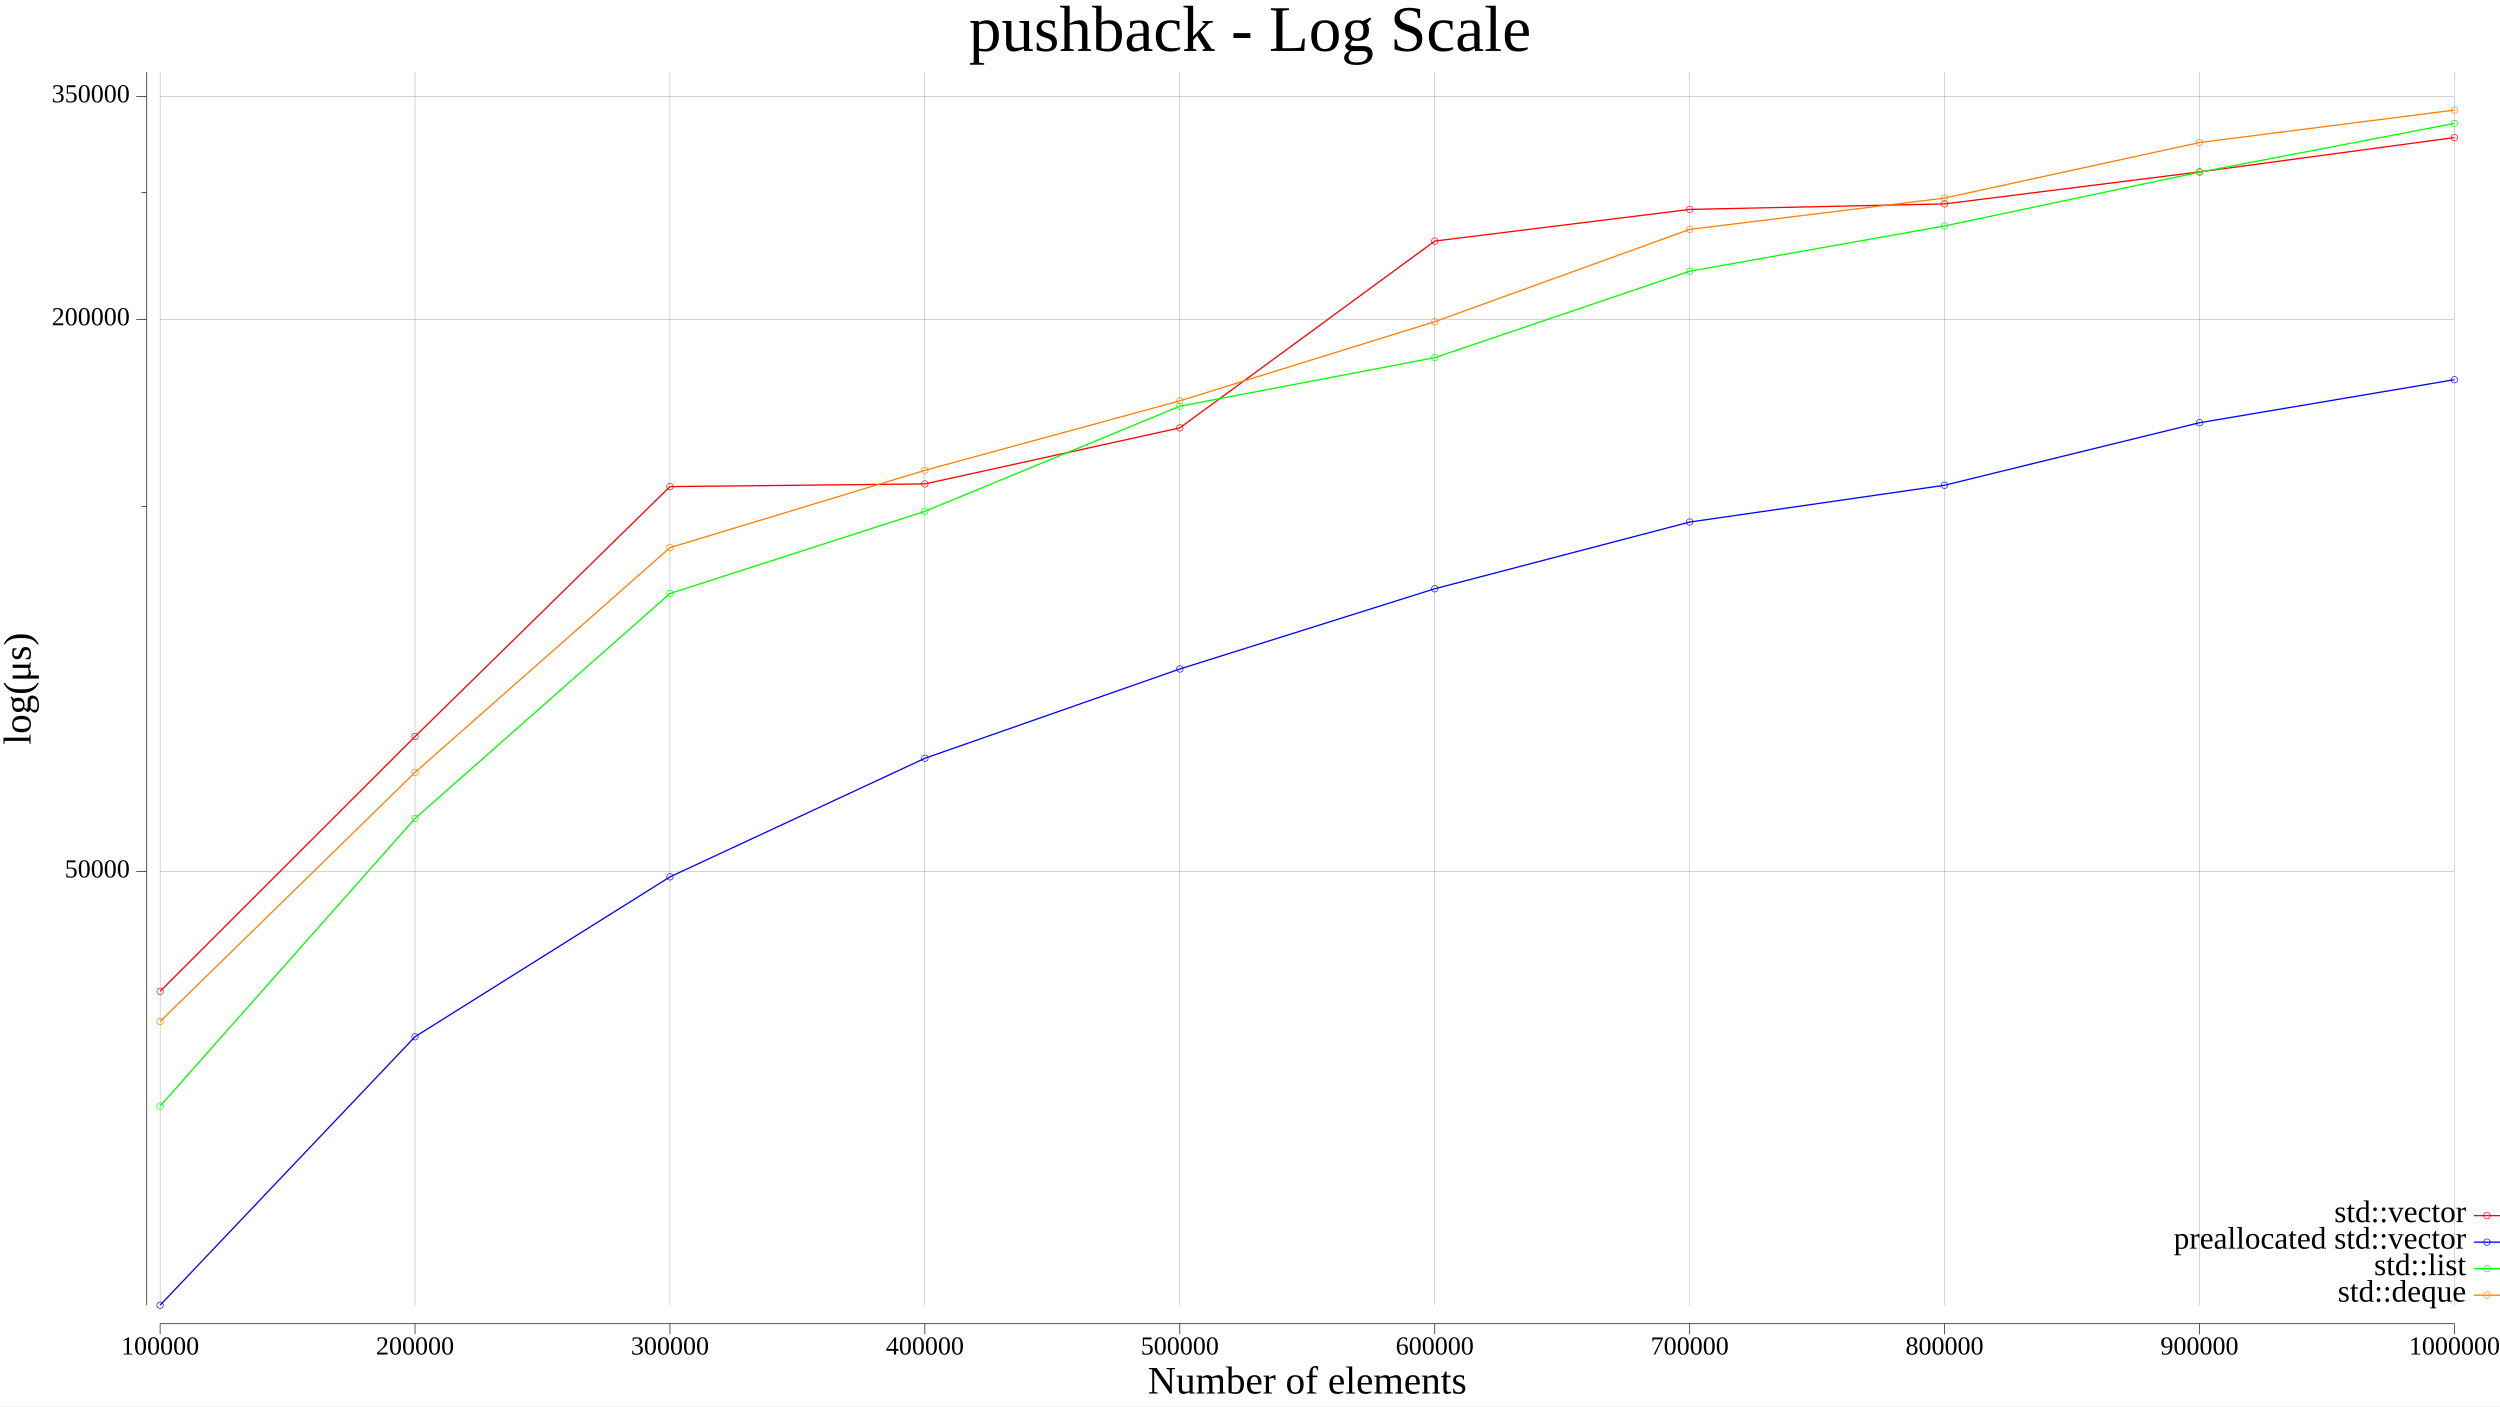
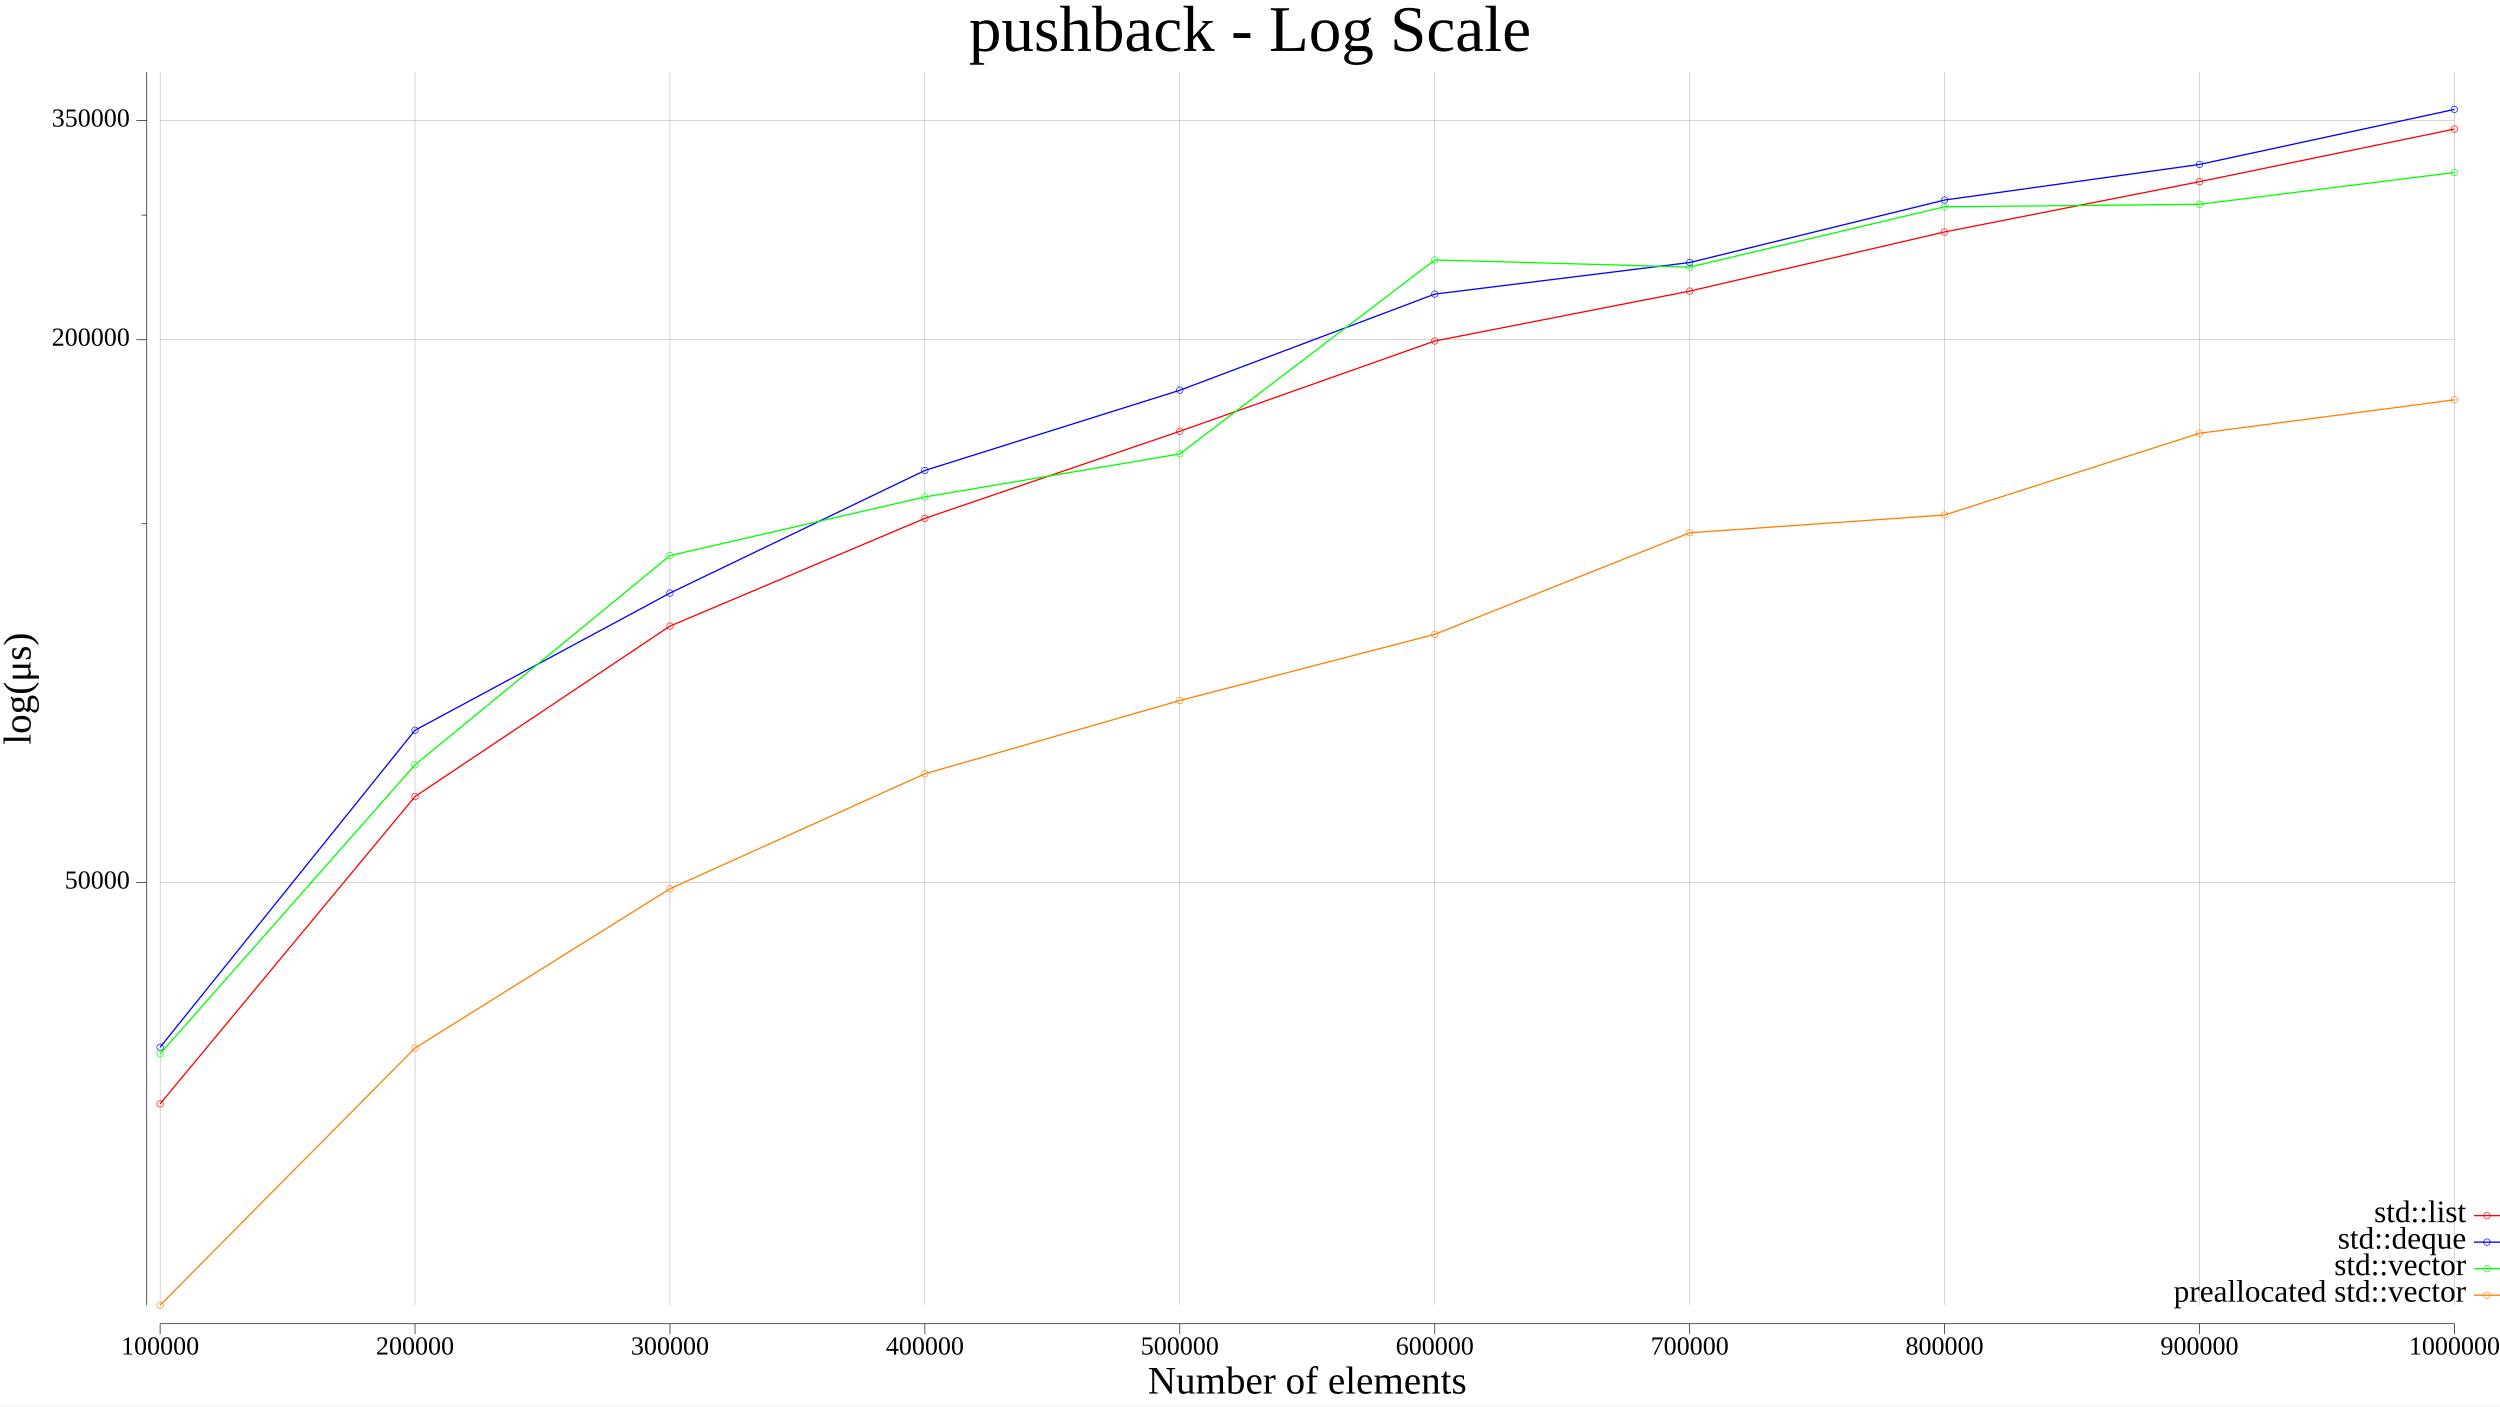
<svg xmlns="http://www.w3.org/2000/svg" width="1920pt" height="1080pt" viewBox="0 0 1920 1080">
  <g transform="scale(1, -1) translate(0, -1080)">
    <path d="M0,0L1920,0L1920,1080L0,1080Z" style="fill:#FFFFFF" />
    <text x="744.09" y="-1040.9" transform="scale(1, -1)" style="font-family:Liberation Serif;font-variant:normal;font-weight:normal;font-style:normal;font-size:50px">pushback - Log Scale</text>
    <text x="881.52" y="-9.756" transform="scale(1, -1)" style="font-family:Liberation Serif;font-variant:normal;font-weight:normal;font-style:normal;font-size:30px">Number of elements</text>
    <text x="92.962" y="-39.727" transform="scale(1, -1)" style="font-family:Liberation Serif;font-variant:normal;font-weight:normal;font-style:normal;font-size:20px">100000</text>
    <text x="288.74" y="-39.727" transform="scale(1, -1)" style="font-family:Liberation Serif;font-variant:normal;font-weight:normal;font-style:normal;font-size:20px">200000</text>
    <text x="484.53" y="-39.727" transform="scale(1, -1)" style="font-family:Liberation Serif;font-variant:normal;font-weight:normal;font-style:normal;font-size:20px">300000</text>
    <text x="680.31" y="-39.727" transform="scale(1, -1)" style="font-family:Liberation Serif;font-variant:normal;font-weight:normal;font-style:normal;font-size:20px">400000</text>
    <text x="876.09" y="-39.727" transform="scale(1, -1)" style="font-family:Liberation Serif;font-variant:normal;font-weight:normal;font-style:normal;font-size:20px">500000</text>
    <text x="1071.9" y="-39.727" transform="scale(1, -1)" style="font-family:Liberation Serif;font-variant:normal;font-weight:normal;font-style:normal;font-size:20px">600000</text>
    <text x="1267.7" y="-39.727" transform="scale(1, -1)" style="font-family:Liberation Serif;font-variant:normal;font-weight:normal;font-style:normal;font-size:20px">700000</text>
    <text x="1463.4" y="-39.727" transform="scale(1, -1)" style="font-family:Liberation Serif;font-variant:normal;font-weight:normal;font-style:normal;font-size:20px">800000</text>
    <text x="1659.2" y="-39.727" transform="scale(1, -1)" style="font-family:Liberation Serif;font-variant:normal;font-weight:normal;font-style:normal;font-size:20px">900000</text>
    <text x="1850" y="-39.727" transform="scale(1, -1)" style="font-family:Liberation Serif;font-variant:normal;font-weight:normal;font-style:normal;font-size:20px">1000000</text>
    <path d="M122.96,55.371L122.96,63.371" style="fill:none;stroke:#000000;stroke-width:0.5" />
    <path d="M318.74,55.371L318.74,63.371" style="fill:none;stroke:#000000;stroke-width:0.5" />
    <path d="M514.53,55.371L514.53,63.371" style="fill:none;stroke:#000000;stroke-width:0.5" />
    <path d="M710.31,55.371L710.31,63.371" style="fill:none;stroke:#000000;stroke-width:0.5" />
    <path d="M906.09,55.371L906.09,63.371" style="fill:none;stroke:#000000;stroke-width:0.5" />
    <path d="M1101.9,55.371L1101.9,63.371" style="fill:none;stroke:#000000;stroke-width:0.5" />
    <path d="M1297.7,55.371L1297.7,63.371" style="fill:none;stroke:#000000;stroke-width:0.5" />
    <path d="M1493.4,55.371L1493.4,63.371" style="fill:none;stroke:#000000;stroke-width:0.5" />
    <path d="M1689.2,55.371L1689.2,63.371" style="fill:none;stroke:#000000;stroke-width:0.5" />
    <path d="M1885,55.371L1885,63.371" style="fill:none;stroke:#000000;stroke-width:0.5" />
    <path d="M122.96,63.371L1885,63.371" style="fill:none;stroke:#000000;stroke-width:0.5" />
    <g transform="rotate(90)">
      <text x="508.08" y="23.467" transform="scale(1, -1)" style="font-family:Liberation Serif;font-variant:normal;font-weight:normal;font-style:normal;font-size:30px">log(μs)</text>
    </g>
-     <text x="49.712" y="-406.11" transform="scale(1, -1)" style="font-family:Liberation Serif;font-variant:normal;font-weight:normal;font-style:normal;font-size:20px">50000</text>
-     <text x="39.712" y="-830.18" transform="scale(1, -1)" style="font-family:Liberation Serif;font-variant:normal;font-weight:normal;font-style:normal;font-size:20px">200000</text>
-     <text x="39.712" y="-1001.4" transform="scale(1, -1)" style="font-family:Liberation Serif;font-variant:normal;font-weight:normal;font-style:normal;font-size:20px">350000</text>
-     <path d="M104.71,410.68L112.71,410.68" style="fill:none;stroke:#000000;stroke-width:0.5" />
-     <path d="M104.71,834.75L112.71,834.75" style="fill:none;stroke:#000000;stroke-width:0.5" />
-     <path d="M104.71,1005.9L112.71,1005.9" style="fill:none;stroke:#000000;stroke-width:0.5" />
-     <path d="M108.71,690.97L112.71,690.97" style="fill:none;stroke:#000000;stroke-width:0.5" />
-     <path d="M108.71,932.17L112.71,932.17" style="fill:none;stroke:#000000;stroke-width:0.5" />
+     <text x="49.712" y="-397.59" transform="scale(1, -1)" style="font-family:Liberation Serif;font-variant:normal;font-weight:normal;font-style:normal;font-size:20px">50000</text>
+     <text x="39.712" y="-814.5" transform="scale(1, -1)" style="font-family:Liberation Serif;font-variant:normal;font-weight:normal;font-style:normal;font-size:20px">200000</text>
+     <text x="39.712" y="-982.8" transform="scale(1, -1)" style="font-family:Liberation Serif;font-variant:normal;font-weight:normal;font-style:normal;font-size:20px">350000</text>
+     <path d="M104.71,402.16L112.71,402.16" style="fill:none;stroke:#000000;stroke-width:0.5" />
+     <path d="M104.71,819.07L112.71,819.07" style="fill:none;stroke:#000000;stroke-width:0.5" />
+     <path d="M104.71,987.37L112.71,987.37" style="fill:none;stroke:#000000;stroke-width:0.5" />
+     <path d="M108.71,677.72L112.71,677.72" style="fill:none;stroke:#000000;stroke-width:0.5" />
+     <path d="M108.71,914.84L112.71,914.84" style="fill:none;stroke:#000000;stroke-width:0.5" />
    <path d="M112.71,77.61L112.71,1024.6" style="fill:none;stroke:#000000;stroke-width:0.5" />
    <path d="M122.96,77.61L122.96,1024.6" style="fill:none;stroke:#808080;stroke-width:0.25" />
    <path d="M318.74,77.61L318.74,1024.6" style="fill:none;stroke:#808080;stroke-width:0.25" />
    <path d="M514.53,77.61L514.53,1024.6" style="fill:none;stroke:#808080;stroke-width:0.25" />
    <path d="M710.31,77.61L710.31,1024.6" style="fill:none;stroke:#808080;stroke-width:0.25" />
    <path d="M906.09,77.61L906.09,1024.6" style="fill:none;stroke:#808080;stroke-width:0.25" />
    <path d="M1101.9,77.61L1101.9,1024.6" style="fill:none;stroke:#808080;stroke-width:0.25" />
    <path d="M1297.7,77.61L1297.7,1024.6" style="fill:none;stroke:#808080;stroke-width:0.25" />
    <path d="M1493.4,77.61L1493.4,1024.6" style="fill:none;stroke:#808080;stroke-width:0.25" />
    <path d="M1689.2,77.61L1689.2,1024.6" style="fill:none;stroke:#808080;stroke-width:0.25" />
    <path d="M1885,77.61L1885,1024.6" style="fill:none;stroke:#808080;stroke-width:0.25" />
-     <path d="M122.96,410.68L1885,410.68" style="fill:none;stroke:#808080;stroke-width:0.25" />
-     <path d="M122.96,834.75L1885,834.75" style="fill:none;stroke:#808080;stroke-width:0.25" />
-     <path d="M122.96,1005.9L1885,1005.9" style="fill:none;stroke:#808080;stroke-width:0.25" />
-     <path d="M122.96,318.65L318.74,514.33L514.53,706.28L710.31,708.35L906.09,751.39L1101.9,894.87L1297.7,919.17L1493.4,923.4L1689.2,947.98L1885,974.36" style="fill:none;stroke:#FF0000" />
-     <path d="M125.46,318.65A2.5,2.5 0 1 1 120.46,318.65A2.5,2.5 0 1 1 125.46,318.65Z" style="fill:none;stroke:#FF0000;stroke-width:0.5" />
-     <path d="M321.24,514.33A2.5,2.5 0 1 1 316.24,514.33A2.5,2.5 0 1 1 321.24,514.33Z" style="fill:none;stroke:#FF0000;stroke-width:0.5" />
-     <path d="M517.03,706.28A2.5,2.5 0 1 1 512.03,706.28A2.5,2.5 0 1 1 517.03,706.28Z" style="fill:none;stroke:#FF0000;stroke-width:0.5" />
-     <path d="M712.81,708.35A2.5,2.5 0 1 1 707.81,708.35A2.5,2.5 0 1 1 712.81,708.35Z" style="fill:none;stroke:#FF0000;stroke-width:0.5" />
-     <path d="M908.59,751.39A2.5,2.5 0 1 1 903.59,751.39A2.5,2.5 0 1 1 908.59,751.39Z" style="fill:none;stroke:#FF0000;stroke-width:0.5" />
-     <path d="M1104.4,894.87A2.5,2.5 0 1 1 1099.4,894.87A2.5,2.5 0 1 1 1104.4,894.87Z" style="fill:none;stroke:#FF0000;stroke-width:0.5" />
-     <path d="M1300.2,919.17A2.5,2.5 0 1 1 1295.2,919.17A2.5,2.5 0 1 1 1300.2,919.17Z" style="fill:none;stroke:#FF0000;stroke-width:0.5" />
-     <path d="M1495.9,923.4A2.5,2.5 0 1 1 1490.9,923.4A2.5,2.5 0 1 1 1495.9,923.4Z" style="fill:none;stroke:#FF0000;stroke-width:0.5" />
-     <path d="M1691.7,947.98A2.5,2.5 0 1 1 1686.7,947.98A2.5,2.5 0 1 1 1691.7,947.98Z" style="fill:none;stroke:#FF0000;stroke-width:0.5" />
-     <path d="M1887.5,974.36A2.5,2.5 0 1 1 1882.5,974.36A2.5,2.5 0 1 1 1887.5,974.36Z" style="fill:none;stroke:#FF0000;stroke-width:0.5" />
-     <path d="M122.96,77.61L318.74,283.79L514.53,406.56L710.31,497.64L906.09,566.22L1101.9,627.83L1297.7,679.08L1493.4,707.33L1689.2,755.35L1885,788.4" style="fill:none;stroke:#0000FF" />
-     <path d="M125.46,77.61A2.5,2.5 0 1 1 120.46,77.61A2.5,2.5 0 1 1 125.46,77.61Z" style="fill:none;stroke:#0000FF;stroke-width:0.5" />
-     <path d="M321.24,283.79A2.5,2.5 0 1 1 316.24,283.79A2.5,2.5 0 1 1 321.24,283.79Z" style="fill:none;stroke:#0000FF;stroke-width:0.5" />
-     <path d="M517.03,406.56A2.5,2.5 0 1 1 512.03,406.56A2.5,2.5 0 1 1 517.03,406.56Z" style="fill:none;stroke:#0000FF;stroke-width:0.5" />
-     <path d="M712.81,497.64A2.5,2.5 0 1 1 707.81,497.64A2.5,2.5 0 1 1 712.81,497.64Z" style="fill:none;stroke:#0000FF;stroke-width:0.5" />
-     <path d="M908.59,566.22A2.5,2.5 0 1 1 903.59,566.22A2.5,2.5 0 1 1 908.59,566.22Z" style="fill:none;stroke:#0000FF;stroke-width:0.5" />
-     <path d="M1104.4,627.83A2.5,2.5 0 1 1 1099.4,627.83A2.5,2.5 0 1 1 1104.4,627.83Z" style="fill:none;stroke:#0000FF;stroke-width:0.5" />
-     <path d="M1300.2,679.08A2.5,2.5 0 1 1 1295.2,679.08A2.5,2.5 0 1 1 1300.2,679.08Z" style="fill:none;stroke:#0000FF;stroke-width:0.5" />
-     <path d="M1495.9,707.33A2.5,2.5 0 1 1 1490.9,707.33A2.5,2.5 0 1 1 1495.9,707.33Z" style="fill:none;stroke:#0000FF;stroke-width:0.5" />
-     <path d="M1691.7,755.35A2.5,2.5 0 1 1 1686.7,755.35A2.5,2.5 0 1 1 1691.7,755.35Z" style="fill:none;stroke:#0000FF;stroke-width:0.5" />
-     <path d="M1887.5,788.4A2.5,2.5 0 1 1 1882.5,788.4A2.5,2.5 0 1 1 1887.5,788.4Z" style="fill:none;stroke:#0000FF;stroke-width:0.5" />
-     <path d="M122.96,230.49L318.74,451.43L514.53,624.18L710.31,687.28L906.09,768.03L1101.9,805.31L1297.7,871.72L1493.4,906.47L1689.2,947.75L1885,985.22" style="fill:none;stroke:#00FF00" />
-     <path d="M125.46,230.49A2.5,2.5 0 1 1 120.46,230.49A2.5,2.5 0 1 1 125.46,230.49Z" style="fill:none;stroke:#00FF00;stroke-width:0.5" />
-     <path d="M321.24,451.43A2.5,2.5 0 1 1 316.24,451.43A2.5,2.5 0 1 1 321.24,451.43Z" style="fill:none;stroke:#00FF00;stroke-width:0.5" />
-     <path d="M517.03,624.18A2.5,2.5 0 1 1 512.03,624.18A2.5,2.5 0 1 1 517.03,624.18Z" style="fill:none;stroke:#00FF00;stroke-width:0.5" />
-     <path d="M712.81,687.28A2.5,2.5 0 1 1 707.81,687.28A2.5,2.5 0 1 1 712.81,687.28Z" style="fill:none;stroke:#00FF00;stroke-width:0.5" />
-     <path d="M908.59,768.03A2.5,2.5 0 1 1 903.59,768.03A2.5,2.5 0 1 1 908.59,768.03Z" style="fill:none;stroke:#00FF00;stroke-width:0.5" />
-     <path d="M1104.4,805.31A2.5,2.5 0 1 1 1099.4,805.31A2.5,2.5 0 1 1 1104.4,805.31Z" style="fill:none;stroke:#00FF00;stroke-width:0.5" />
-     <path d="M1300.2,871.72A2.5,2.5 0 1 1 1295.2,871.72A2.5,2.5 0 1 1 1300.2,871.72Z" style="fill:none;stroke:#00FF00;stroke-width:0.5" />
-     <path d="M1495.9,906.47A2.5,2.5 0 1 1 1490.9,906.47A2.5,2.5 0 1 1 1495.9,906.47Z" style="fill:none;stroke:#00FF00;stroke-width:0.5" />
-     <path d="M1691.7,947.75A2.5,2.5 0 1 1 1686.7,947.75A2.5,2.5 0 1 1 1691.7,947.75Z" style="fill:none;stroke:#00FF00;stroke-width:0.5" />
-     <path d="M1887.5,985.22A2.5,2.5 0 1 1 1882.5,985.22A2.5,2.5 0 1 1 1887.5,985.22Z" style="fill:none;stroke:#00FF00;stroke-width:0.5" />
-     <path d="M122.96,295.5L318.74,486.81L514.53,659.4L710.31,718.81L906.09,772.17L1101.9,832.96L1297.7,903.84L1493.4,927.89L1689.2,970.54L1885,995.47" style="fill:none;stroke:#FF8000" />
-     <path d="M125.46,295.5A2.5,2.5 0 1 1 120.46,295.5A2.5,2.5 0 1 1 125.46,295.5Z" style="fill:none;stroke:#FF8000;stroke-width:0.5" />
-     <path d="M321.24,486.81A2.5,2.5 0 1 1 316.24,486.81A2.5,2.5 0 1 1 321.24,486.81Z" style="fill:none;stroke:#FF8000;stroke-width:0.5" />
-     <path d="M517.03,659.4A2.5,2.5 0 1 1 512.03,659.4A2.5,2.5 0 1 1 517.03,659.4Z" style="fill:none;stroke:#FF8000;stroke-width:0.5" />
-     <path d="M712.81,718.81A2.5,2.5 0 1 1 707.81,718.81A2.5,2.5 0 1 1 712.81,718.81Z" style="fill:none;stroke:#FF8000;stroke-width:0.5" />
-     <path d="M908.59,772.17A2.5,2.5 0 1 1 903.59,772.17A2.5,2.5 0 1 1 908.59,772.17Z" style="fill:none;stroke:#FF8000;stroke-width:0.5" />
-     <path d="M1104.4,832.96A2.5,2.5 0 1 1 1099.4,832.96A2.5,2.5 0 1 1 1104.4,832.96Z" style="fill:none;stroke:#FF8000;stroke-width:0.5" />
-     <path d="M1300.2,903.84A2.5,2.5 0 1 1 1295.2,903.84A2.5,2.5 0 1 1 1300.2,903.84Z" style="fill:none;stroke:#FF8000;stroke-width:0.5" />
-     <path d="M1495.9,927.89A2.5,2.5 0 1 1 1490.9,927.89A2.5,2.5 0 1 1 1495.9,927.89Z" style="fill:none;stroke:#FF8000;stroke-width:0.5" />
-     <path d="M1691.7,970.54A2.5,2.5 0 1 1 1686.7,970.54A2.5,2.5 0 1 1 1691.7,970.54Z" style="fill:none;stroke:#FF8000;stroke-width:0.5" />
-     <path d="M1887.5,995.47A2.5,2.5 0 1 1 1882.5,995.47A2.5,2.5 0 1 1 1887.5,995.47Z" style="fill:none;stroke:#FF8000;stroke-width:0.5" />
+     <path d="M122.96,402.16L1885,402.16" style="fill:none;stroke:#808080;stroke-width:0.25" />
+     <path d="M122.96,819.07L1885,819.07" style="fill:none;stroke:#808080;stroke-width:0.25" />
+     <path d="M122.96,987.37L1885,987.37" style="fill:none;stroke:#808080;stroke-width:0.25" />
+     <path d="M122.96,232.24L318.74,468.27L514.53,599.18L710.31,681.9L906.09,748.8L1101.9,818.12L1297.7,856.45L1493.4,901.86L1689.2,940.48L1885,980.88" style="fill:none;stroke:#FF0000" />
+     <path d="M125.46,232.24A2.5,2.5 0 1 1 120.46,232.24A2.5,2.5 0 1 1 125.46,232.24Z" style="fill:none;stroke:#FF0000;stroke-width:0.5" />
+     <path d="M321.24,468.27A2.5,2.5 0 1 1 316.24,468.27A2.5,2.5 0 1 1 321.24,468.27Z" style="fill:none;stroke:#FF0000;stroke-width:0.5" />
+     <path d="M517.03,599.18A2.5,2.5 0 1 1 512.03,599.18A2.5,2.5 0 1 1 517.03,599.18Z" style="fill:none;stroke:#FF0000;stroke-width:0.5" />
+     <path d="M712.81,681.9A2.5,2.5 0 1 1 707.81,681.9A2.5,2.5 0 1 1 712.81,681.9Z" style="fill:none;stroke:#FF0000;stroke-width:0.5" />
+     <path d="M908.59,748.8A2.5,2.5 0 1 1 903.59,748.8A2.5,2.5 0 1 1 908.59,748.8Z" style="fill:none;stroke:#FF0000;stroke-width:0.5" />
+     <path d="M1104.4,818.12A2.5,2.5 0 1 1 1099.4,818.12A2.5,2.5 0 1 1 1104.4,818.12Z" style="fill:none;stroke:#FF0000;stroke-width:0.5" />
+     <path d="M1300.2,856.45A2.5,2.5 0 1 1 1295.2,856.45A2.5,2.5 0 1 1 1300.2,856.45Z" style="fill:none;stroke:#FF0000;stroke-width:0.5" />
+     <path d="M1495.9,901.86A2.5,2.5 0 1 1 1490.9,901.86A2.5,2.5 0 1 1 1495.9,901.86Z" style="fill:none;stroke:#FF0000;stroke-width:0.5" />
+     <path d="M1691.7,940.48A2.5,2.5 0 1 1 1686.7,940.48A2.5,2.5 0 1 1 1691.7,940.48Z" style="fill:none;stroke:#FF0000;stroke-width:0.5" />
+     <path d="M1887.5,980.88A2.5,2.5 0 1 1 1882.5,980.88A2.5,2.5 0 1 1 1887.5,980.88Z" style="fill:none;stroke:#FF0000;stroke-width:0.5" />
+     <path d="M122.96,275.69L318.74,519.19L514.53,624.53L710.31,718.7L906.09,780.3L1101.9,854.14L1297.7,878.39L1493.4,926.37L1689.2,953.72L1885,995.97" style="fill:none;stroke:#0000FF" />
+     <path d="M125.46,275.69A2.5,2.5 0 1 1 120.46,275.69A2.5,2.5 0 1 1 125.46,275.69Z" style="fill:none;stroke:#0000FF;stroke-width:0.5" />
+     <path d="M321.24,519.19A2.5,2.5 0 1 1 316.24,519.19A2.5,2.5 0 1 1 321.24,519.19Z" style="fill:none;stroke:#0000FF;stroke-width:0.5" />
+     <path d="M517.03,624.53A2.5,2.5 0 1 1 512.03,624.53A2.5,2.5 0 1 1 517.03,624.53Z" style="fill:none;stroke:#0000FF;stroke-width:0.5" />
+     <path d="M712.81,718.7A2.5,2.5 0 1 1 707.81,718.7A2.5,2.5 0 1 1 712.81,718.7Z" style="fill:none;stroke:#0000FF;stroke-width:0.5" />
+     <path d="M908.59,780.3A2.5,2.5 0 1 1 903.59,780.3A2.5,2.5 0 1 1 908.59,780.3Z" style="fill:none;stroke:#0000FF;stroke-width:0.5" />
+     <path d="M1104.4,854.14A2.5,2.5 0 1 1 1099.4,854.14A2.5,2.5 0 1 1 1104.4,854.14Z" style="fill:none;stroke:#0000FF;stroke-width:0.5" />
+     <path d="M1300.2,878.39A2.5,2.5 0 1 1 1295.2,878.39A2.5,2.5 0 1 1 1300.2,878.39Z" style="fill:none;stroke:#0000FF;stroke-width:0.5" />
+     <path d="M1495.9,926.37A2.5,2.5 0 1 1 1490.9,926.37A2.5,2.5 0 1 1 1495.9,926.37Z" style="fill:none;stroke:#0000FF;stroke-width:0.5" />
+     <path d="M1691.7,953.72A2.5,2.5 0 1 1 1686.7,953.72A2.5,2.5 0 1 1 1691.7,953.72Z" style="fill:none;stroke:#0000FF;stroke-width:0.5" />
+     <path d="M1887.5,995.97A2.5,2.5 0 1 1 1882.5,995.97A2.5,2.5 0 1 1 1887.5,995.97Z" style="fill:none;stroke:#0000FF;stroke-width:0.5" />
+     <path d="M122.96,270.61L318.74,492.62L514.53,653.31L710.31,698.35L906.09,731.4L1101.9,880.35L1297.7,874.88L1493.4,921.17L1689.2,923.09L1885,947.55" style="fill:none;stroke:#00FF00" />
+     <path d="M125.46,270.61A2.5,2.5 0 1 1 120.46,270.61A2.5,2.5 0 1 1 125.46,270.61Z" style="fill:none;stroke:#00FF00;stroke-width:0.5" />
+     <path d="M321.24,492.62A2.5,2.5 0 1 1 316.24,492.62A2.5,2.5 0 1 1 321.24,492.62Z" style="fill:none;stroke:#00FF00;stroke-width:0.5" />
+     <path d="M517.03,653.31A2.5,2.5 0 1 1 512.03,653.31A2.5,2.5 0 1 1 517.03,653.31Z" style="fill:none;stroke:#00FF00;stroke-width:0.5" />
+     <path d="M712.81,698.35A2.5,2.5 0 1 1 707.81,698.35A2.5,2.5 0 1 1 712.81,698.35Z" style="fill:none;stroke:#00FF00;stroke-width:0.5" />
+     <path d="M908.59,731.4A2.5,2.5 0 1 1 903.59,731.4A2.5,2.5 0 1 1 908.59,731.4Z" style="fill:none;stroke:#00FF00;stroke-width:0.5" />
+     <path d="M1104.4,880.35A2.5,2.5 0 1 1 1099.4,880.35A2.5,2.5 0 1 1 1104.4,880.35Z" style="fill:none;stroke:#00FF00;stroke-width:0.5" />
+     <path d="M1300.2,874.88A2.5,2.5 0 1 1 1295.2,874.88A2.5,2.5 0 1 1 1300.2,874.88Z" style="fill:none;stroke:#00FF00;stroke-width:0.5" />
+     <path d="M1495.9,921.17A2.5,2.5 0 1 1 1490.9,921.17A2.5,2.5 0 1 1 1495.9,921.17Z" style="fill:none;stroke:#00FF00;stroke-width:0.5" />
+     <path d="M1691.7,923.09A2.5,2.5 0 1 1 1686.7,923.09A2.5,2.5 0 1 1 1691.7,923.09Z" style="fill:none;stroke:#00FF00;stroke-width:0.5" />
+     <path d="M1887.5,947.55A2.5,2.5 0 1 1 1882.5,947.55A2.5,2.5 0 1 1 1887.5,947.55Z" style="fill:none;stroke:#00FF00;stroke-width:0.5" />
+     <path d="M122.96,77.61L318.74,275.14L514.53,397.43L710.31,485.73L906.09,542.01L1101.9,592.83L1297.7,670.83L1493.4,684.49L1689.2,747.26L1885,772.94" style="fill:none;stroke:#FF8000" />
+     <path d="M125.46,77.61A2.5,2.5 0 1 1 120.46,77.61A2.5,2.5 0 1 1 125.46,77.61Z" style="fill:none;stroke:#FF8000;stroke-width:0.5" />
+     <path d="M321.24,275.14A2.5,2.5 0 1 1 316.24,275.14A2.5,2.5 0 1 1 321.24,275.14Z" style="fill:none;stroke:#FF8000;stroke-width:0.5" />
+     <path d="M517.03,397.43A2.5,2.5 0 1 1 512.03,397.43A2.5,2.5 0 1 1 517.03,397.43Z" style="fill:none;stroke:#FF8000;stroke-width:0.5" />
+     <path d="M712.81,485.73A2.5,2.5 0 1 1 707.81,485.73A2.5,2.5 0 1 1 712.81,485.73Z" style="fill:none;stroke:#FF8000;stroke-width:0.5" />
+     <path d="M908.59,542.01A2.5,2.5 0 1 1 903.59,542.01A2.5,2.5 0 1 1 908.59,542.01Z" style="fill:none;stroke:#FF8000;stroke-width:0.5" />
+     <path d="M1104.4,592.83A2.5,2.5 0 1 1 1099.4,592.83A2.5,2.5 0 1 1 1104.4,592.83Z" style="fill:none;stroke:#FF8000;stroke-width:0.5" />
+     <path d="M1300.2,670.83A2.5,2.5 0 1 1 1295.2,670.83A2.5,2.5 0 1 1 1300.2,670.83Z" style="fill:none;stroke:#FF8000;stroke-width:0.5" />
+     <path d="M1495.9,684.49A2.5,2.5 0 1 1 1490.9,684.49A2.5,2.5 0 1 1 1495.9,684.49Z" style="fill:none;stroke:#FF8000;stroke-width:0.5" />
+     <path d="M1691.7,747.26A2.5,2.5 0 1 1 1686.7,747.26A2.5,2.5 0 1 1 1691.7,747.26Z" style="fill:none;stroke:#FF8000;stroke-width:0.5" />
+     <path d="M1887.5,772.94A2.5,2.5 0 1 1 1882.5,772.94A2.5,2.5 0 1 1 1887.5,772.94Z" style="fill:none;stroke:#FF8000;stroke-width:0.5" />
    <path d="M1900,146.4L1920,146.4" style="fill:none;stroke:#FF0000" />
    <path d="M1912.5,146.4A2.5,2.5 0 1 1 1907.5,146.4A2.5,2.5 0 1 1 1912.5,146.4Z" style="fill:none;stroke:#FF0000;stroke-width:0.5" />
-     <text x="1792.7" y="-141.42" transform="scale(1, -1)" style="font-family:Liberation Serif;font-variant:normal;font-weight:normal;font-style:normal;font-size:24px">std::vector</text>
+     <text x="1823.3" y="-141.42" transform="scale(1, -1)" style="font-family:Liberation Serif;font-variant:normal;font-weight:normal;font-style:normal;font-size:24px">std::list</text>
    <path d="M1900,126.03L1920,126.03" style="fill:none;stroke:#0000FF" />
    <path d="M1912.5,126.03A2.5,2.5 0 1 1 1907.5,126.03A2.5,2.5 0 1 1 1912.5,126.03Z" style="fill:none;stroke:#0000FF;stroke-width:0.5" />
-     <text x="1669.4" y="-121.05" transform="scale(1, -1)" style="font-family:Liberation Serif;font-variant:normal;font-weight:normal;font-style:normal;font-size:24px">preallocated std::vector</text>
+     <text x="1795.4" y="-121.05" transform="scale(1, -1)" style="font-family:Liberation Serif;font-variant:normal;font-weight:normal;font-style:normal;font-size:24px">std::deque</text>
    <path d="M1900,105.66L1920,105.66" style="fill:none;stroke:#00FF00" />
    <path d="M1912.5,105.66A2.5,2.5 0 1 1 1907.5,105.66A2.5,2.5 0 1 1 1912.5,105.66Z" style="fill:none;stroke:#00FF00;stroke-width:0.5" />
-     <text x="1823.3" y="-100.69" transform="scale(1, -1)" style="font-family:Liberation Serif;font-variant:normal;font-weight:normal;font-style:normal;font-size:24px">std::list</text>
+     <text x="1792.7" y="-100.69" transform="scale(1, -1)" style="font-family:Liberation Serif;font-variant:normal;font-weight:normal;font-style:normal;font-size:24px">std::vector</text>
    <path d="M1900,85.294L1920,85.294" style="fill:none;stroke:#FF8000" />
    <path d="M1912.5,85.294A2.5,2.5 0 1 1 1907.5,85.294A2.5,2.5 0 1 1 1912.5,85.294Z" style="fill:none;stroke:#FF8000;stroke-width:0.5" />
-     <text x="1795.4" y="-80.319" transform="scale(1, -1)" style="font-family:Liberation Serif;font-variant:normal;font-weight:normal;font-style:normal;font-size:24px">std::deque</text>
+     <text x="1669.4" y="-80.319" transform="scale(1, -1)" style="font-family:Liberation Serif;font-variant:normal;font-weight:normal;font-style:normal;font-size:24px">preallocated std::vector</text>
  </g>
</svg>
